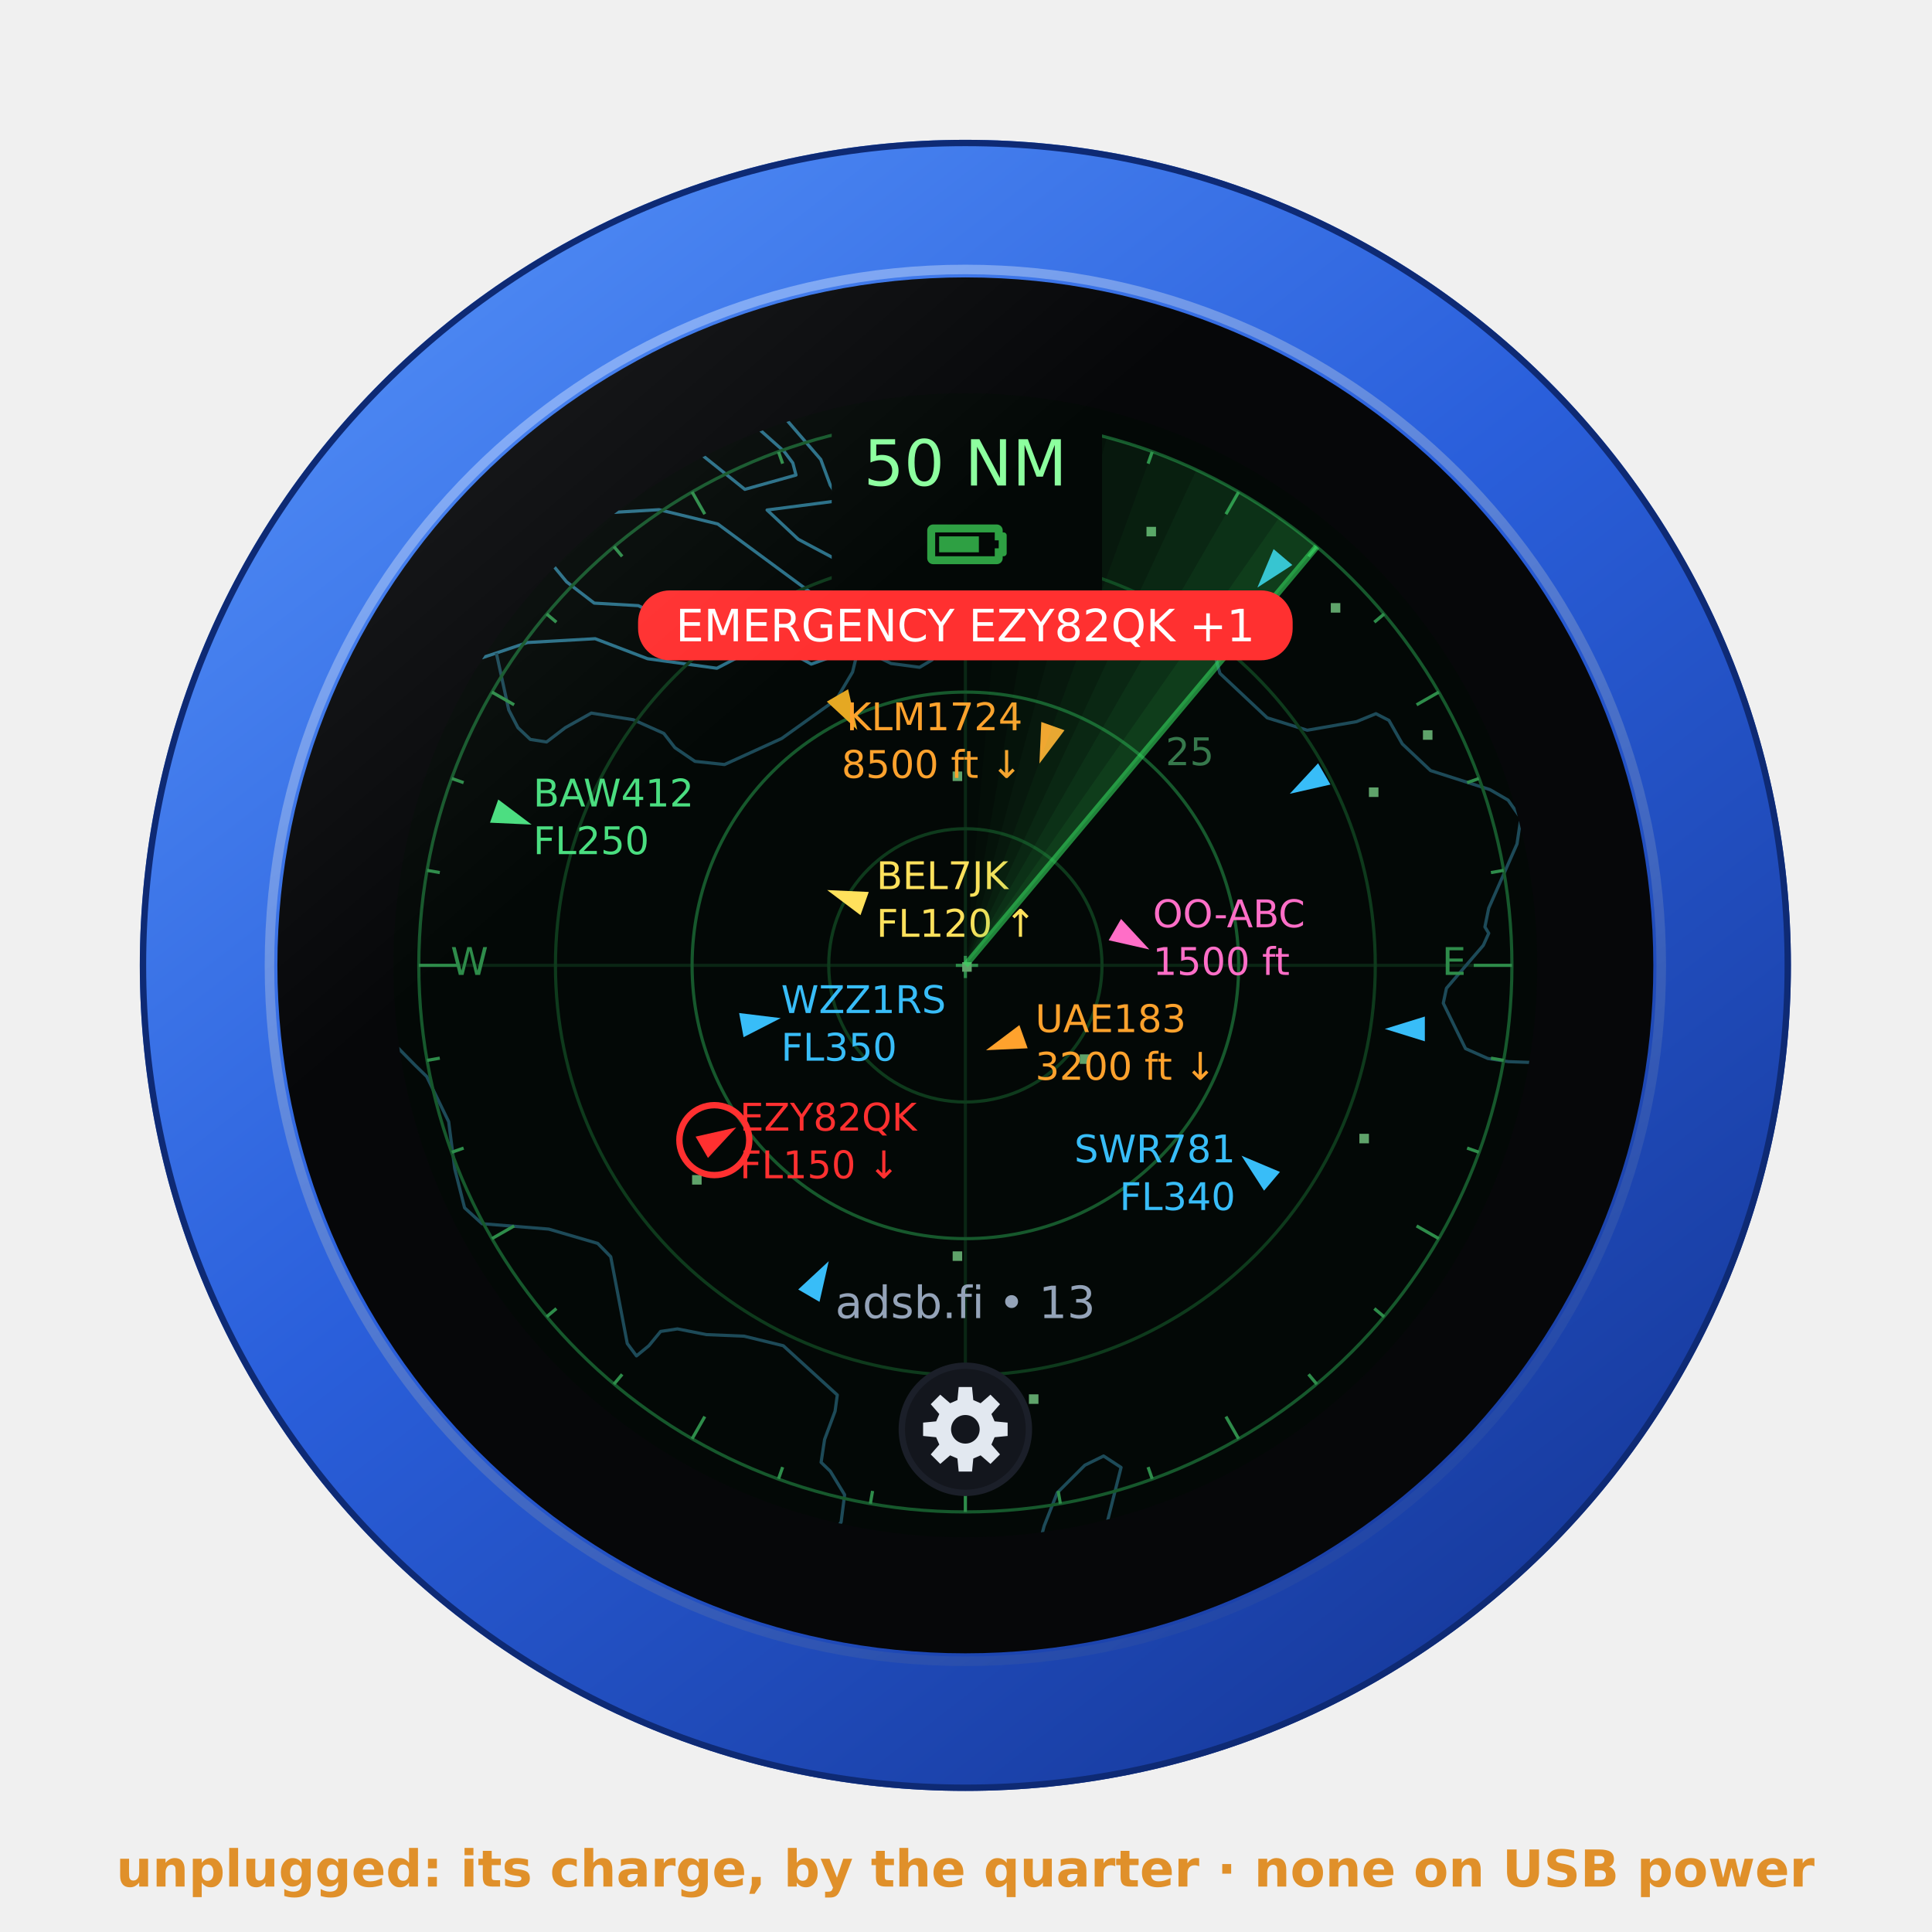
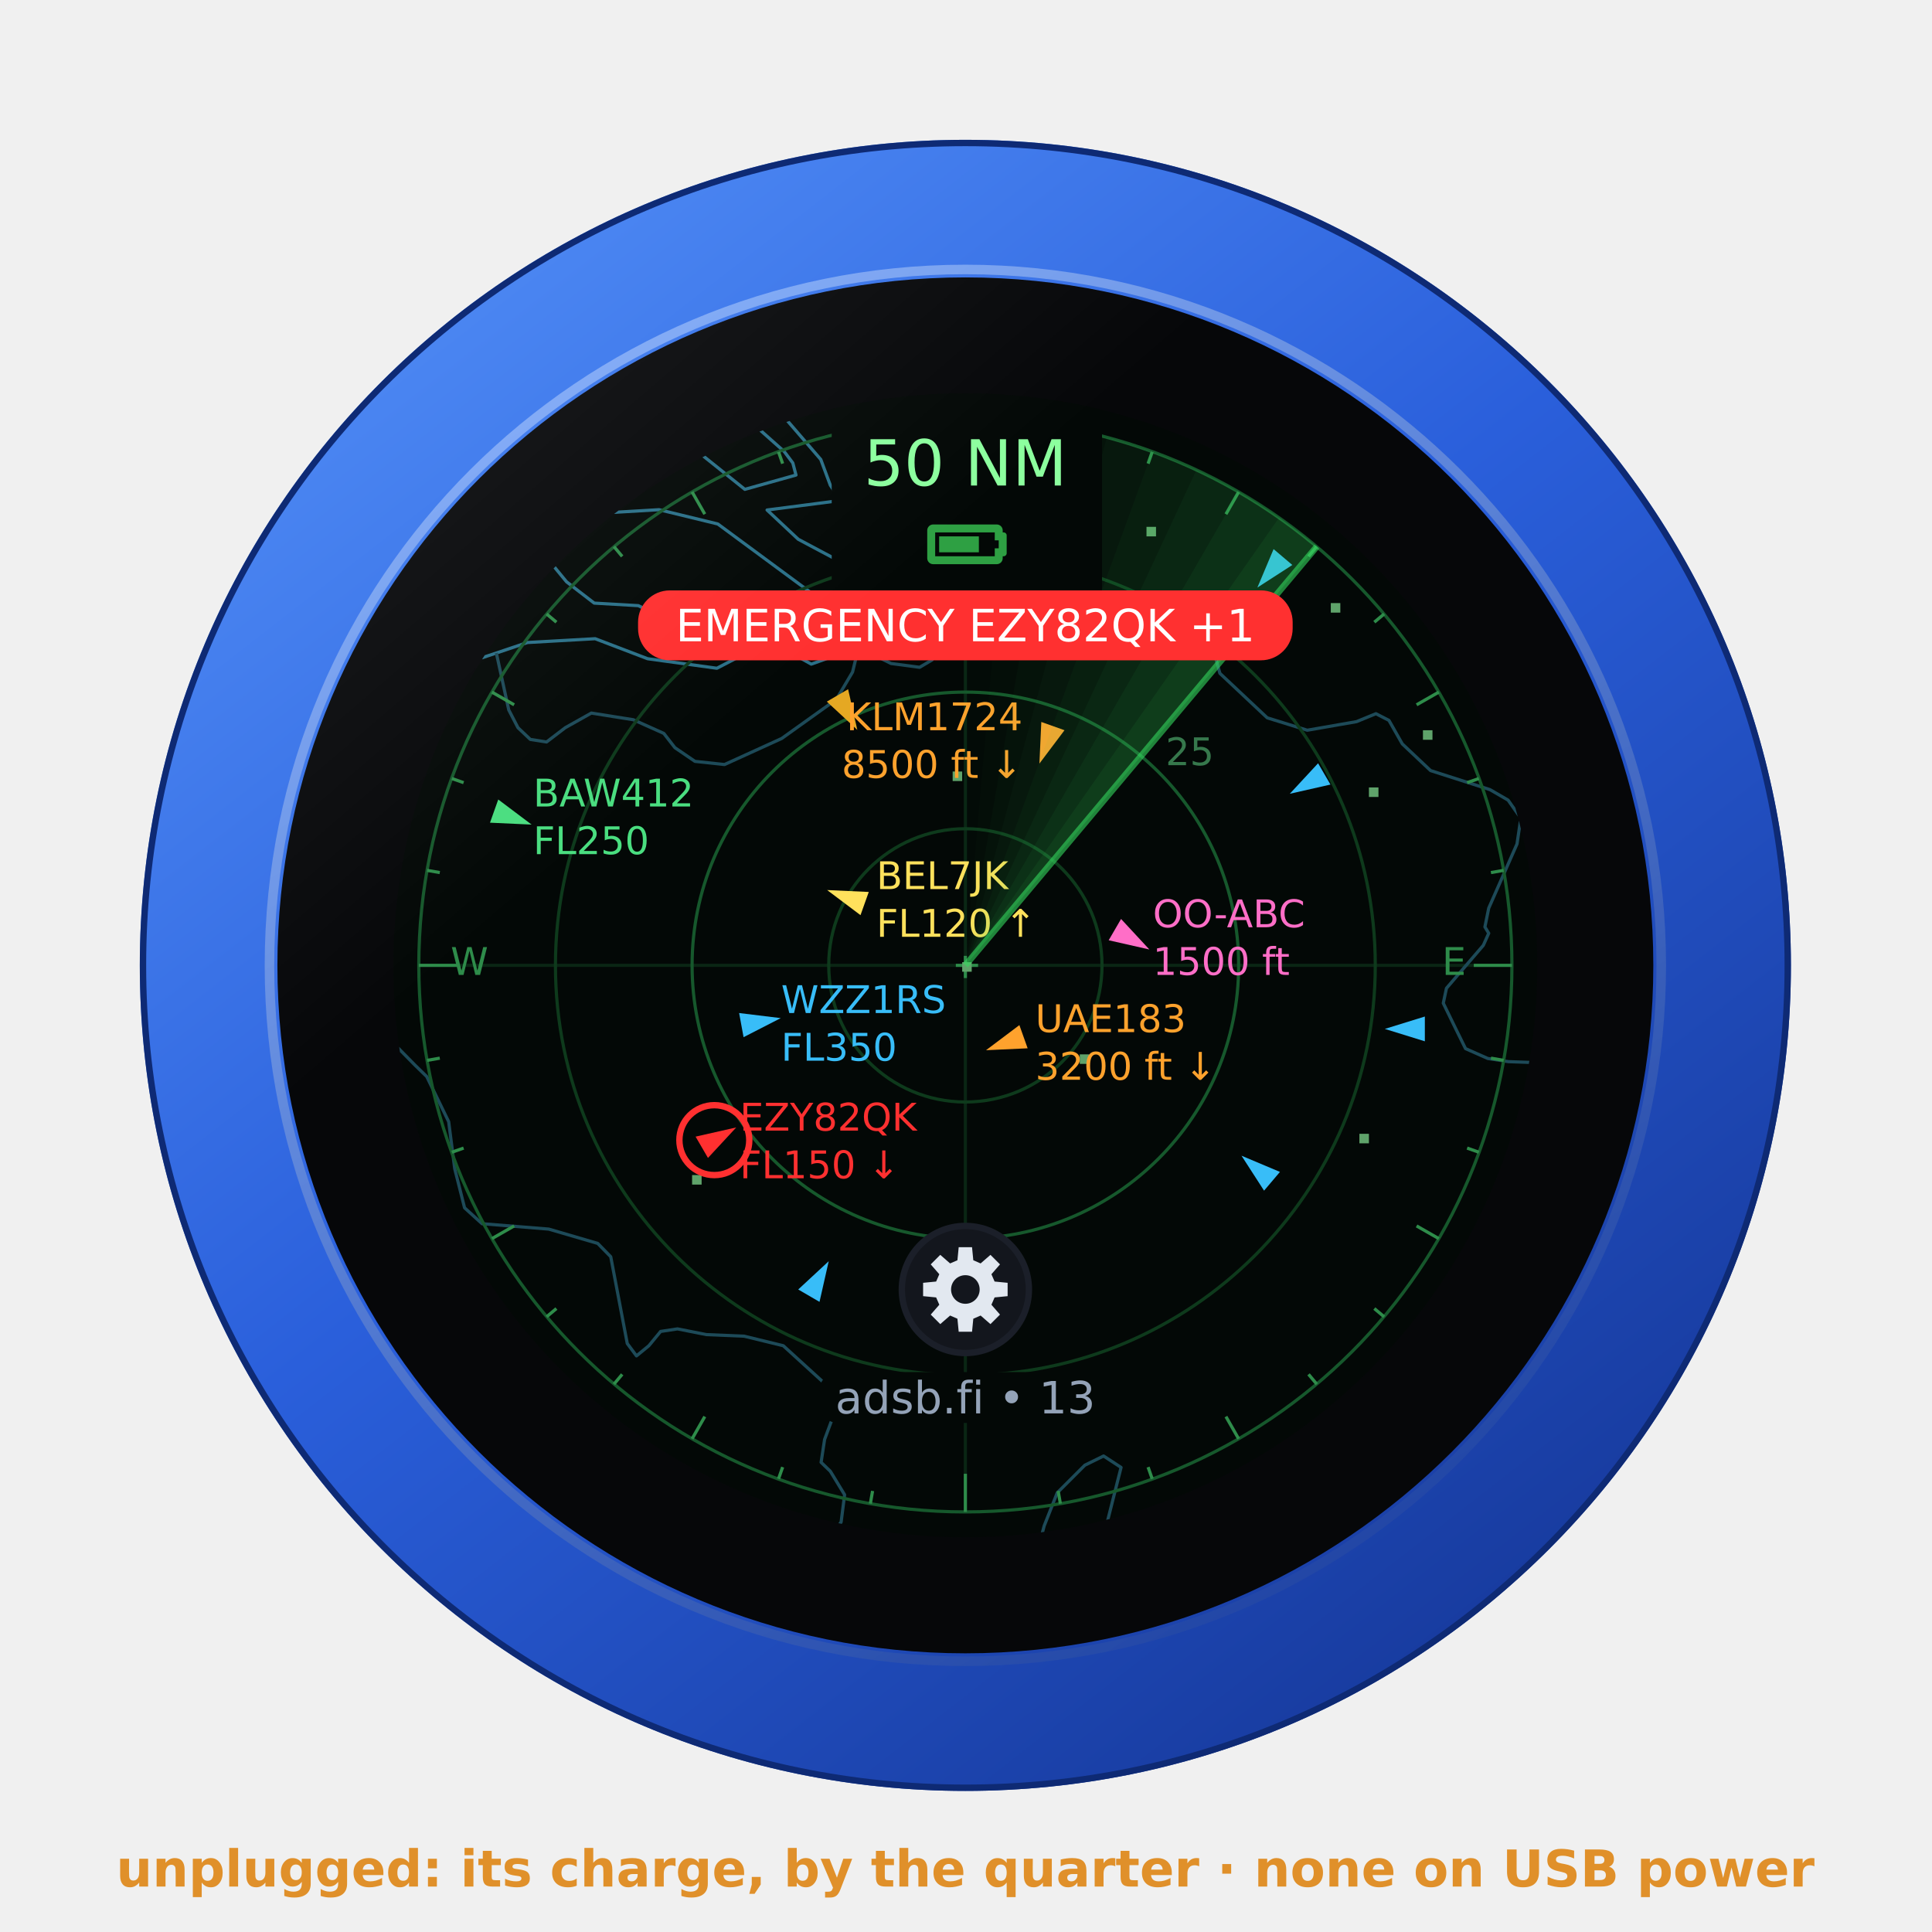
<svg xmlns="http://www.w3.org/2000/svg" viewBox="0 0 608 608" width="608" height="608" role="img" aria-label="On its own battery: the knob's charge under the range">
  <defs>
    <clipPath id="adsb-09-glass">
      <circle cx="180" cy="180" r="180" />
    </clipPath>
    <linearGradient id="adsb-09-alu" x1="0.15" y1="0.05" x2="0.85" y2="0.95">
      <stop offset="0" stop-color="#4F8BF5" />
      <stop offset="0.45" stop-color="#2A5FDB" />
      <stop offset="1" stop-color="#16389A" />
    </linearGradient>
    <linearGradient id="adsb-09-chamfer" x1="0.2" y1="0" x2="0.8" y2="1">
      <stop offset="0" stop-color="#9CC0FF" />
      <stop offset="1" stop-color="#1B3F9E" />
    </linearGradient>
    <linearGradient id="adsb-09-gloss" x1="0" y1="0" x2="0.6" y2="0.7">
      <stop offset="0" stop-color="#FFFFFF" stop-opacity="0.10" />
      <stop offset="0.5" stop-color="#FFFFFF" stop-opacity="0" />
    </linearGradient>
    <linearGradient id="adsb-09-upd" x1="0" y1="0" x2="0" y2="1">
      <stop offset="0" stop-color="#262015" />
      <stop offset="1" stop-color="#0C0E13" />
    </linearGradient>
    <marker id="adsb-09-arrow" viewBox="0 0 10 10" refX="7" refY="5" markerWidth="7" markerHeight="7" orient="auto-start-reverse">
      <path d="M0,1 L10,5 L0,9 z" fill="#E0902A" />
    </marker>
  </defs>
  <circle cx="303.8" cy="303.8" r="259.8" fill="url(#adsb-09-alu)" />
  <circle cx="303.8" cy="303.8" r="258.8" fill="none" stroke="#0E2A74" stroke-width="2" />
  <circle cx="303.8" cy="303.8" r="219.0" fill="none" stroke="url(#adsb-09-chamfer)" stroke-width="3" opacity="0.8" />
  <circle cx="303.8" cy="303.8" r="216.5" fill="#060709" />
  <g transform="translate(123.8,123.8)">
    <g clip-path="url(#adsb-09-glass)">
      <rect x="0" y="0" width="360" height="360" fill="#030806" />
      <clipPath id="adsb-09-glass">
        <circle cx="180" cy="180" r="172" />
      </clipPath>
      <g clip-path="url(#adsb-09-glass)">
        <path d="M180,8V352M8,180H352" stroke="#0A2614" stroke-width="1" />
        <path d="M110.3,7.0L89.5,5.6L77.7,9.0L77.8,13.1L82.0,19.7L93.4,16.4L110.6,30.2L126.7,25.7L125.7,21.9L123.0,18.3L110.3,7.0M503.3,-320.7L496.0,-330.6L483.5,-344.2L450.6,-342.8L423.3,-338.9L385.4,-337.2L360.8,-330.6L316.4,-308.6L305.2,-297.3L293.8,-273.1L255.1,-245.0L232.5,-234.2L226.2,-238.4L217.0,-241.0L209.7,-226.8L205.2,-213.9L190.1,-138.1L179.8,-110.6L165.9,-87.4L144.1,-58.9L134.1,-49.2L128.0,-45.5L120.3,-31.8L114.2,-15.3L110.0,-7.6L134.5,20.8L137.5,28.9L140.7,33.7L117.6,36.7L127.4,45.9L139.8,52.5L148.1,55.6L152.6,62.3L143.7,65.4L135.3,65.6L102.1,41.1L83.6,36.6L58.2,38.1L51.8,40.6L45.2,48.0L54.5,59.3L63.2,66.0L77.1,66.8L93.8,75.1L117.8,68.2L135.0,76.8L146.4,79.9L131.5,85.2L118.4,77.9L101.8,86.5L80.0,83.5L63.5,77.2L42.2,78.4L32.4,81.7L16.1,87.1L-18.4,104.9L-75.1,139.6L-85.4,145.9L-154.8,161.6L-173.6,172.9L-186.0,183.4L-194.2,196.9L-198.1,213.5L-201.8,305.4L-196.4,314.0L-202.2,318.4L-206.6,323.7L-220.6,347.8L-241.6,366.4L-283.4,384.6L-323.5,394.3L-379.4,427.3L-387.2,448.3L-389.5,457.4L-386.9,467.5L-367.6,476.8L-346.5,474.8L-349.5,479.9L-386.0,489.6L-405.2,504.3L-425.0,511.2L-471.5,499.3L-503.4,498.2L-528.6,491.3L-551.9,492.4L-559.3,480.6L-564.1,470.3L-568.4,449.0L-567.6,432.1L-581.5,426.5L-610.5,434.6L-625.7,431.9L-645.4,431.3L-647.8,442.1L-647.1,449.6L-639.8,471.3L-623.7,507.8L-609.8,530.7L-607.5,612.6L-596.4,634.9L-582.9,644.2L-590.9,646.5L-641.2,648.7L-644.8,640.8L-651.8,635.0L-660.6,647.8L-664.5,658.7L-674.4,645.7L-722.1,645.0L-754.2,668.1L-767.3,654.8L-794.6,615.6L-824.3,605.3L-855.6,611.1L-865.3,620.8L-887.3,632.2L-905.6,635.5L-932.1,632.8L-993.5,650.9L-1018.2,667.4L-1023.6,685.9L-1021.8,694.2L-1018.0,703.9L-1000.5,705.1L-992.7,702.0L-975.6,703.0L-971.8,705.2L-963.7,707.2" fill="none" stroke="#2A7088" stroke-width="1" stroke-linejoin="round" />
        <path d="M-75.1,139.6L-73.6,149.4L-68.6,162.0L-65.1,168.9L-68.0,177.9L-65.7,185.3L-56.3,198.6L-44.5,211.1L-34.1,219.1L-31.1,218.3L-23.4,216.0L-10.2,207.8L0.7,205.2L6.9,211.5L10.5,215.0L17.4,229.2L19.3,244.0L22.4,256.3L27.9,261.3L48.9,263.0L64.3,267.5L68.4,271.7L73.6,299.0L76.5,302.9L80.4,299.7L84.1,295.2L89.4,294.4L98.5,296.2L110.4,296.7L122.7,299.7L139.7,315.2L139.0,320.3L135.7,329.2L134.6,336.4L137.5,339.2L142.0,346.6L140.9,355.2L136.5,361.1L134.8,366.0L134.8,369.2L136.4,371.9L139.9,374.2L164.9,377.4L187.9,374.2L202.4,365.5L204.8,356.4L208.9,346.0L217.6,337.3L223.5,334.4L229.0,338.0L219.8,374.4L226.5,383.7L227.5,397.6L229.9,409.8L238.1,409.5L248.0,411.8L255.1,416.3L263.3,423.5L275.1,430.2L283.4,432.5L286.4,438.1L293.1,444.5L303.7,458.0L313.1,467.0L317.7,467.0L326.5,463.4L339.6,461.2L349.9,461.3M392.4,341.1L391.6,340.5L388.9,334.1L384.4,334.2L374.2,331.5L360.0,349.0L353.5,363.4L349.7,374.1L344.0,382.6L342.8,391.7L343.5,395.5L341.6,400.5L341.5,405.6L349.7,415.8L351.7,421.3L361.7,439.4L358.6,446.0L356.1,453.1L353.3,458.1L349.9,461.3M533.1,-311.4L532.0,-291.8L532.2,-253.0L530.8,-246.2L522.7,-229.8L514.1,-200.5L511.7,-181.2L509.2,-177.5L474.7,-177.6L469.8,-174.3L469.1,-170.1L470.8,-165.1L470.0,-160.2L467.3,-156.2L468.8,-149.8L474.8,-142.5L485.6,-138.0L497.3,-137.6L503.3,-138.4L507.7,-133.2L512.0,-125.2L511.7,-115.2L510.0,-101.7L504.5,-89.2L488.6,-74.8L481.5,-69.7L474.8,-67.1L471.6,-63.3L470.1,-58.5L470.4,-54.2L481.7,-42.7L481.5,-40.0L478.2,-34.0L473.8,-28.4L444.7,-16.6L432.6,-17.5L425.7,-11.7L423.6,-10.6L416.0,-15.9L399.0,-22.1L392.5,-20.0L389.0,-16.6L378.3,-12.5L370.6,-6.0L370.6,2.3L384.1,23.8L388.9,28.0L389.1,36.0L395.7,46.1L402.4,58.7L403.2,66.8L402.4,74.9L398.9,86.4L387.1,113.4L387.0,118.6L388.0,122.5L392.0,123.6L395.1,125.6L394.2,129.2L372.2,147.9L369.4,151.2L360.2,150.3L358.7,153.4L360.0,158.5L363.6,162.9L371.4,165.2L378.2,170.0L383.6,179.3L376.5,211.2M146.4,79.9L144.5,87.7L139.4,96.3L122.2,108.6L104.2,116.8L94.9,115.8L88.6,111.5L85.1,107.0L75.5,102.7L62.3,100.6L54.1,105.2L48.2,109.7L43.1,108.9L39.2,105.2L36.3,99.6L32.4,81.7M376.5,211.2L350.9,210.3L344.4,209.3L337.4,206.2L334.2,199.7L330.4,191.9L331.4,187.2L343.0,173.7L344.7,169.9L343.5,167.9L344.7,162.0L353.6,141.8L354.8,133.7L350.8,128.0L345.1,124.7L326.4,118.7L317.5,110.3L313.3,102.9L309.2,100.8L303.1,103.3L287.6,106.0L275.0,102.1L260.1,88.1L256.7,75.7L254.9,66.1L251.1,62.8L246.2,67.7L239.8,75.5L227.3,76.4L223.8,74.6L223.2,70.3L222.5,66.2L219.0,61.1L215.3,58.3L199.5,72.6L193.6,72.6L186.2,67.1L182.5,61.7L174.3,64.7L167.0,71.4L169.5,83.9L165.6,86.2L156.6,85.0L146.4,79.9" fill="none" stroke="#1D4A58" stroke-width="1" stroke-linejoin="round" />
        <circle cx="180" cy="180" r="43" fill="none" stroke="#0E3A1C" stroke-width="1" />
        <circle cx="180" cy="180" r="86" fill="none" stroke="#16582C" stroke-width="1" />
        <circle cx="180" cy="180" r="129" fill="none" stroke="#0E3A1C" stroke-width="1" />
        <circle cx="180" cy="180" r="172" fill="none" stroke="#16582C" stroke-width="1" />
        <line x1="180.0" y1="20.0" x2="180.0" y2="8.0" stroke="#2E8C4A" stroke-width="1" />
        <line x1="209.2" y1="14.6" x2="209.9" y2="10.6" stroke="#2E8C4A" stroke-width="1" />
        <line x1="237.5" y1="22.1" x2="238.8" y2="18.4" stroke="#2E8C4A" stroke-width="1" />
        <line x1="262.0" y1="38.0" x2="266.0" y2="31.0" stroke="#2E8C4A" stroke-width="1" />
        <line x1="288.0" y1="51.3" x2="290.6" y2="48.2" stroke="#2E8C4A" stroke-width="1" />
        <line x1="308.7" y1="72.0" x2="311.8" y2="69.4" stroke="#2E8C4A" stroke-width="1" />
        <line x1="322.0" y1="98.0" x2="329.0" y2="94.0" stroke="#2E8C4A" stroke-width="1" />
        <line x1="337.9" y1="122.5" x2="341.6" y2="121.2" stroke="#2E8C4A" stroke-width="1" />
        <line x1="345.4" y1="150.8" x2="349.4" y2="150.1" stroke="#2E8C4A" stroke-width="1" />
        <line x1="340.0" y1="180.0" x2="352.0" y2="180.0" stroke="#2E8C4A" stroke-width="1" />
        <line x1="345.4" y1="209.2" x2="349.4" y2="209.9" stroke="#2E8C4A" stroke-width="1" />
        <line x1="337.9" y1="237.5" x2="341.6" y2="238.8" stroke="#2E8C4A" stroke-width="1" />
        <line x1="322.0" y1="262.0" x2="329.0" y2="266.0" stroke="#2E8C4A" stroke-width="1" />
        <line x1="308.7" y1="288.0" x2="311.8" y2="290.6" stroke="#2E8C4A" stroke-width="1" />
        <line x1="288.0" y1="308.7" x2="290.6" y2="311.8" stroke="#2E8C4A" stroke-width="1" />
        <line x1="262.0" y1="322.0" x2="266.0" y2="329.0" stroke="#2E8C4A" stroke-width="1" />
        <line x1="237.5" y1="337.9" x2="238.8" y2="341.6" stroke="#2E8C4A" stroke-width="1" />
        <line x1="209.2" y1="345.4" x2="209.9" y2="349.4" stroke="#2E8C4A" stroke-width="1" />
        <line x1="180.0" y1="340.0" x2="180.0" y2="352.0" stroke="#2E8C4A" stroke-width="1" />
        <line x1="150.8" y1="345.4" x2="150.1" y2="349.4" stroke="#2E8C4A" stroke-width="1" />
        <line x1="122.5" y1="337.9" x2="121.2" y2="341.6" stroke="#2E8C4A" stroke-width="1" />
        <line x1="98.0" y1="322.0" x2="94.0" y2="329.0" stroke="#2E8C4A" stroke-width="1" />
        <line x1="72.0" y1="308.7" x2="69.4" y2="311.8" stroke="#2E8C4A" stroke-width="1" />
        <line x1="51.3" y1="288.0" x2="48.2" y2="290.6" stroke="#2E8C4A" stroke-width="1" />
        <line x1="38.0" y1="262.0" x2="31.0" y2="266.0" stroke="#2E8C4A" stroke-width="1" />
        <line x1="22.1" y1="237.5" x2="18.4" y2="238.8" stroke="#2E8C4A" stroke-width="1" />
        <line x1="14.6" y1="209.2" x2="10.6" y2="209.9" stroke="#2E8C4A" stroke-width="1" />
        <line x1="20.0" y1="180.0" x2="8.0" y2="180.0" stroke="#2E8C4A" stroke-width="1" />
        <line x1="14.6" y1="150.8" x2="10.6" y2="150.1" stroke="#2E8C4A" stroke-width="1" />
        <line x1="22.1" y1="122.5" x2="18.4" y2="121.2" stroke="#2E8C4A" stroke-width="1" />
        <line x1="38.0" y1="98.0" x2="31.0" y2="94.0" stroke="#2E8C4A" stroke-width="1" />
        <line x1="51.3" y1="72.0" x2="48.2" y2="69.4" stroke="#2E8C4A" stroke-width="1" />
        <line x1="72.0" y1="51.3" x2="69.4" y2="48.2" stroke="#2E8C4A" stroke-width="1" />
        <line x1="98.0" y1="38.0" x2="94.0" y2="31.0" stroke="#2E8C4A" stroke-width="1" />
        <line x1="122.5" y1="22.1" x2="121.2" y2="18.4" stroke="#2E8C4A" stroke-width="1" />
        <line x1="150.8" y1="14.6" x2="150.1" y2="10.6" stroke="#2E8C4A" stroke-width="1" />
        <path d="M177,180H184M180,177V184" stroke="#2E8C4A" stroke-width="1" />
      </g>
      <rect x="138" y="0" width="85" height="62" fill="#030806" />
      <rect x="200" y="315" width="3" height="3" fill="#5FA36A" />
      <rect x="176" y="270" width="3" height="3" fill="#5FA36A" />
      <rect x="94" y="246" width="3" height="3" fill="#5FA36A" />
      <rect x="304" y="233" width="3" height="3" fill="#5FA36A" />
      <rect x="216" y="208" width="3" height="3" fill="#5FA36A" />
      <rect x="179" y="179" width="3" height="3" fill="#5FA36A" />
      <rect x="307" y="124" width="3" height="3" fill="#5FA36A" />
      <rect x="176" y="119" width="3" height="3" fill="#5FA36A" />
      <rect x="324" y="106" width="3" height="3" fill="#5FA36A" />
      <rect x="295" y="66" width="3" height="3" fill="#5FA36A" />
      <rect x="237" y="42" width="3" height="3" fill="#5FA36A" />
      <polygon points="186.5,206.7 197.0,198.8 199.6,206.1" fill="#FFA22D" />
      <polygon points="136.5,156.3 149.6,156.9 147.0,164.2" fill="#FFE15C" />
      <polygon points="237.9,175.0 225.1,172.1 229.0,165.4" fill="#FF6EC7" />
      <polygon points="121.9,196.6 110.2,202.6 108.8,195.0" fill="#38BDF8" />
      <polygon points="203.3,116.5 203.9,103.4 211.2,106.0" fill="#FFA22D" />
      <polygon points="146.0,105.9 136.4,97.0 143.1,93.1" fill="#E5A823" />
      <polygon points="107.9,231.0 99.0,240.6 95.1,233.9" fill="#FF3030" />
      <circle cx="101" cy="235" r="11" fill="none" stroke="#FF3030" stroke-width="2" />
      <polygon points="137.0,273.1 134.1,285.9 127.4,282.0" fill="#38BDF8" />
      <polygon points="266.9,239.9 279.0,245.0 274.0,250.9" fill="#38BDF8" />
      <polygon points="282.1,126.0 291.0,116.4 294.9,123.1" fill="#38BDF8" />
      <polygon points="312.0,200.0 324.6,196.1 324.6,203.9" fill="#38BDF8" />
      <polygon points="43.5,135.7 30.4,135.1 33.0,127.8" fill="#4ADE80" />
      <polygon points="271.9,61.1 277.0,49.0 282.9,54.0" fill="#38BDF8" />
      <text x="243.0" y="117.0" font-size="12" fill="#36784C" font-family="DejaVu Sans,Verdana,sans-serif" font-weight="400" text-anchor="start">25</text>
      <text x="330.0" y="183.0" font-size="12" fill="#2E8C4A" font-family="DejaVu Sans,Verdana,sans-serif" font-weight="400" text-anchor="start">E</text>
      <text x="18.0" y="183.0" font-size="12" fill="#2E8C4A" font-family="DejaVu Sans,Verdana,sans-serif" font-weight="400" text-anchor="start">W</text>
      <text x="202.0" y="201.0" font-size="12" fill="#FFA22D" font-family="DejaVu Sans,Verdana,sans-serif" font-weight="400" text-anchor="start">UAE183</text>
      <text x="202.0" y="216.0" font-size="12" fill="#FFA22D" font-family="DejaVu Sans,Verdana,sans-serif" font-weight="400" text-anchor="start">3200 ft ↓</text>
      <text x="152.0" y="156.0" font-size="12" fill="#FFE15C" font-family="DejaVu Sans,Verdana,sans-serif" font-weight="400" text-anchor="start">BEL7JK</text>
      <text x="152.0" y="171.0" font-size="12" fill="#FFE15C" font-family="DejaVu Sans,Verdana,sans-serif" font-weight="400" text-anchor="start">FL120 ↑</text>
      <text x="239.0" y="168.0" font-size="12" fill="#FF6EC7" font-family="DejaVu Sans,Verdana,sans-serif" font-weight="400" text-anchor="start">OO-ABC</text>
      <text x="239.0" y="183.0" font-size="12" fill="#FF6EC7" font-family="DejaVu Sans,Verdana,sans-serif" font-weight="400" text-anchor="start">1500 ft</text>
      <text x="122.0" y="195.0" font-size="12" fill="#38BDF8" font-family="DejaVu Sans,Verdana,sans-serif" font-weight="400" text-anchor="start">WZZ1RS</text>
      <text x="122.0" y="210.0" font-size="12" fill="#38BDF8" font-family="DejaVu Sans,Verdana,sans-serif" font-weight="400" text-anchor="start">FL350</text>
      <text x="198.0" y="106.0" font-size="12" fill="#FFA22D" font-family="DejaVu Sans,Verdana,sans-serif" font-weight="400" text-anchor="end">KLM1724</text>
      <text x="198.0" y="121.0" font-size="12" fill="#FFA22D" font-family="DejaVu Sans,Verdana,sans-serif" font-weight="400" text-anchor="end">8500 ft ↓</text>
      <text x="109.0" y="232.0" font-size="12" fill="#FF3030" font-family="DejaVu Sans,Verdana,sans-serif" font-weight="400" text-anchor="start">EZY82QK</text>
      <text x="109.0" y="247.0" font-size="12" fill="#FF3030" font-family="DejaVu Sans,Verdana,sans-serif" font-weight="400" text-anchor="start">FL150 ↓</text>
-       <text x="265.0" y="242.0" font-size="12" fill="#38BDF8" font-family="DejaVu Sans,Verdana,sans-serif" font-weight="400" text-anchor="end">SWR781</text>
-       <text x="265.0" y="257.0" font-size="12" fill="#38BDF8" font-family="DejaVu Sans,Verdana,sans-serif" font-weight="400" text-anchor="end">FL340</text>
      <text x="44.0" y="130.0" font-size="12" fill="#4ADE80" font-family="DejaVu Sans,Verdana,sans-serif" font-weight="400" text-anchor="start">BAW412</text>
      <text x="44.0" y="145.0" font-size="12" fill="#4ADE80" font-family="DejaVu Sans,Verdana,sans-serif" font-weight="400" text-anchor="start">FL250</text>
      <g clip-path="url(#adsb-09-glass)">
        <path d="M180,180L278.7,39.1A172,172 0 0 1 290.6,48.2Z" fill="#35DB5F" fill-opacity="0.251" />
        <path d="M180,180L266.0,31.0A172,172 0 0 1 278.7,39.1Z" fill="#35DB5F" fill-opacity="0.196" />
        <path d="M180,180L252.7,24.1A172,172 0 0 1 266.0,31.0Z" fill="#35DB5F" fill-opacity="0.149" />
        <path d="M180,180L238.8,18.4A172,172 0 0 1 252.7,24.1Z" fill="#35DB5F" fill-opacity="0.110" />
        <path d="M180,180L224.5,13.9A172,172 0 0 1 238.8,18.4Z" fill="#35DB5F" fill-opacity="0.078" />
        <path d="M180,180L209.9,10.6A172,172 0 0 1 224.5,13.9Z" fill="#35DB5F" fill-opacity="0.051" />
        <path d="M180,180L195.0,8.7A172,172 0 0 1 209.9,10.6Z" fill="#35DB5F" fill-opacity="0.031" />
        <path d="M180,180L180.0,8.0A172,172 0 0 1 195.0,8.7Z" fill="#35DB5F" fill-opacity="0.016" />
        <line x1="180" y1="180" x2="290.6" y2="48.2" stroke="#35DB5F" stroke-opacity="0.59" stroke-width="2" />
        <rect x="138" y="0" width="85" height="62" fill="#030806" />
      </g>
      <text x="180.0" y="29.0" font-size="20" fill="#8CFF9E" font-family="DejaVu Sans,Verdana,sans-serif" font-weight="400" text-anchor="middle">50 NM</text>
-       <text x="180.0" y="291.0" font-size="14" fill="#94A3B8" font-family="DejaVu Sans,Verdana,sans-serif" font-weight="400" text-anchor="middle">adsb.fi  •  13</text>
-       <circle cx="180" cy="326" r="20" fill="#13161D" stroke="#1B1F29" stroke-width="2" />
-       <polygon points="177.5,316.8 177.9,312.7 182.1,312.7 182.5,316.8 184.8,317.8 187.9,315.1 190.9,318.1 188.2,321.2 189.2,323.5 193.3,323.9 193.3,328.1 189.2,328.5 188.2,330.8 190.9,333.9 187.9,336.9 184.8,334.2 182.5,335.2 182.1,339.3 177.9,339.3 177.5,335.2 175.2,334.2 172.1,336.9 169.1,333.9 171.8,330.8 170.8,328.5 166.7,328.1 166.7,323.9 170.8,323.5 171.8,321.2 169.1,318.1 172.1,315.1 175.2,317.8" fill="#E2E8F0" />
-       <circle cx="180" cy="326" r="4.5" fill="#13161D" />
+       <rect x="134.0" y="308" width="92" height="16" rx="6" fill="#030806" />
+       <text x="180.0" y="321.0" font-size="14" fill="#94A3B8" font-family="DejaVu Sans,Verdana,sans-serif" font-weight="400" text-anchor="middle">adsb.fi  •  13</text>
+       <circle cx="180" cy="282" r="20" fill="#13161D" stroke="#1B1F29" stroke-width="2" />
+       <polygon points="177.5,272.8 177.9,268.7 182.1,268.7 182.5,272.8 184.8,273.8 187.9,271.1 190.9,274.1 188.2,277.2 189.2,279.5 193.3,279.9 193.3,284.1 189.2,284.5 188.2,286.8 190.9,289.9 187.9,292.9 184.8,290.2 182.5,291.2 182.1,295.3 177.9,295.3 177.5,291.2 175.2,290.2 172.1,292.9 169.1,289.9 171.8,286.8 170.8,284.5 166.7,284.1 166.7,279.9 170.8,279.5 171.8,277.2 169.1,274.1 172.1,271.1 175.2,273.8" fill="#E2E8F0" />
+       <circle cx="180" cy="282" r="4.5" fill="#13161D" />
      <rect x="77.0" y="62" width="206" height="22" rx="10" fill="#FF3030" />
      <text x="180.0" y="78.0" font-size="14" fill="#FFFFFF" font-family="DejaVu Sans,Verdana,sans-serif" font-weight="400" text-anchor="middle">EMERGENCY  EZY82QK  +1</text>
      <path transform="translate(168.0,37.5) scale(0.0390625)" d="M544 160v64h32v64h-32v64H64V160h480m16-64H48c-26.51 0-48 21.49-48 48v224c0 26.51 21.49 48 48 48h512c26.51 0 48-21.49 48-48v-16h8c13.255 0 24-10.745 24-24V184c0-13.255-10.745-24-24-24h-8v-16c0-26.51-21.49-48-48-48zM416 192H96v128h320V192z" fill="#2EA043" />
    </g>
  </g>
  <circle cx="303.8" cy="303.8" r="216.5" fill="url(#adsb-09-gloss)" />
  <text x="303.8" y="593.7" font-size="16" fill="#E0902A" font-family="DejaVu Sans,Verdana,sans-serif" font-weight="700" text-anchor="middle">unplugged: its charge, by the quarter  ·  none on USB power</text>
</svg>
